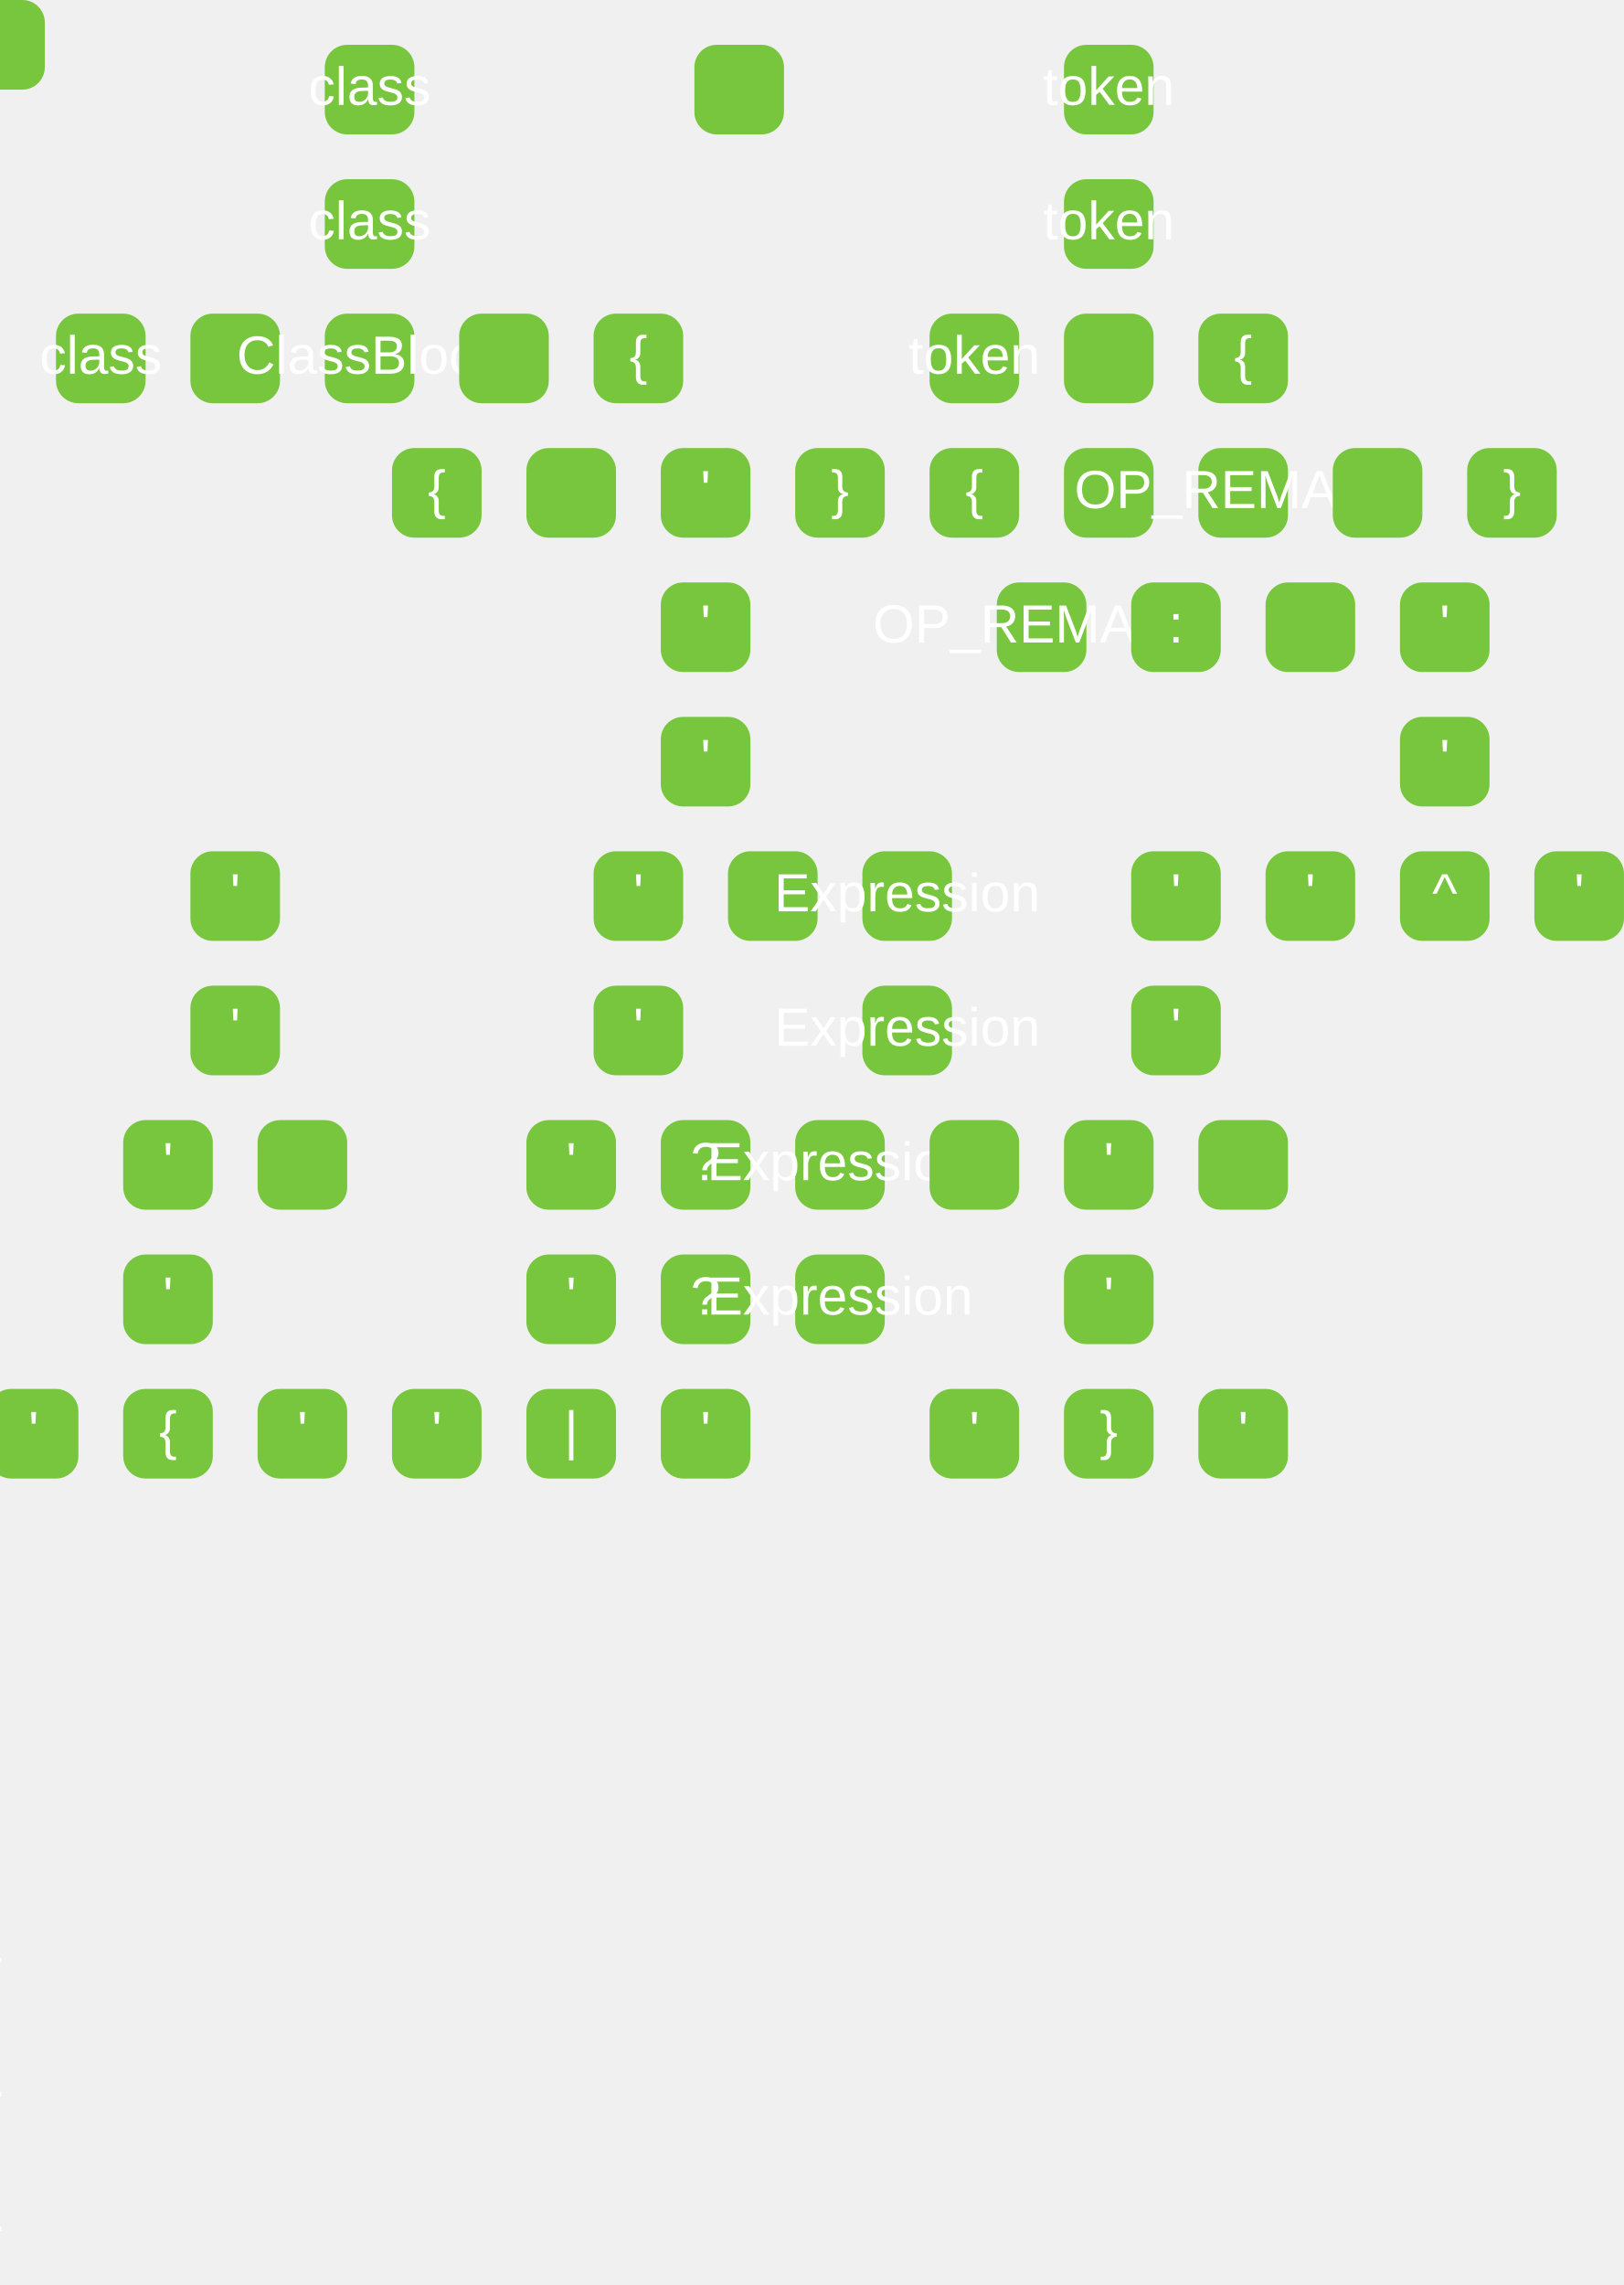
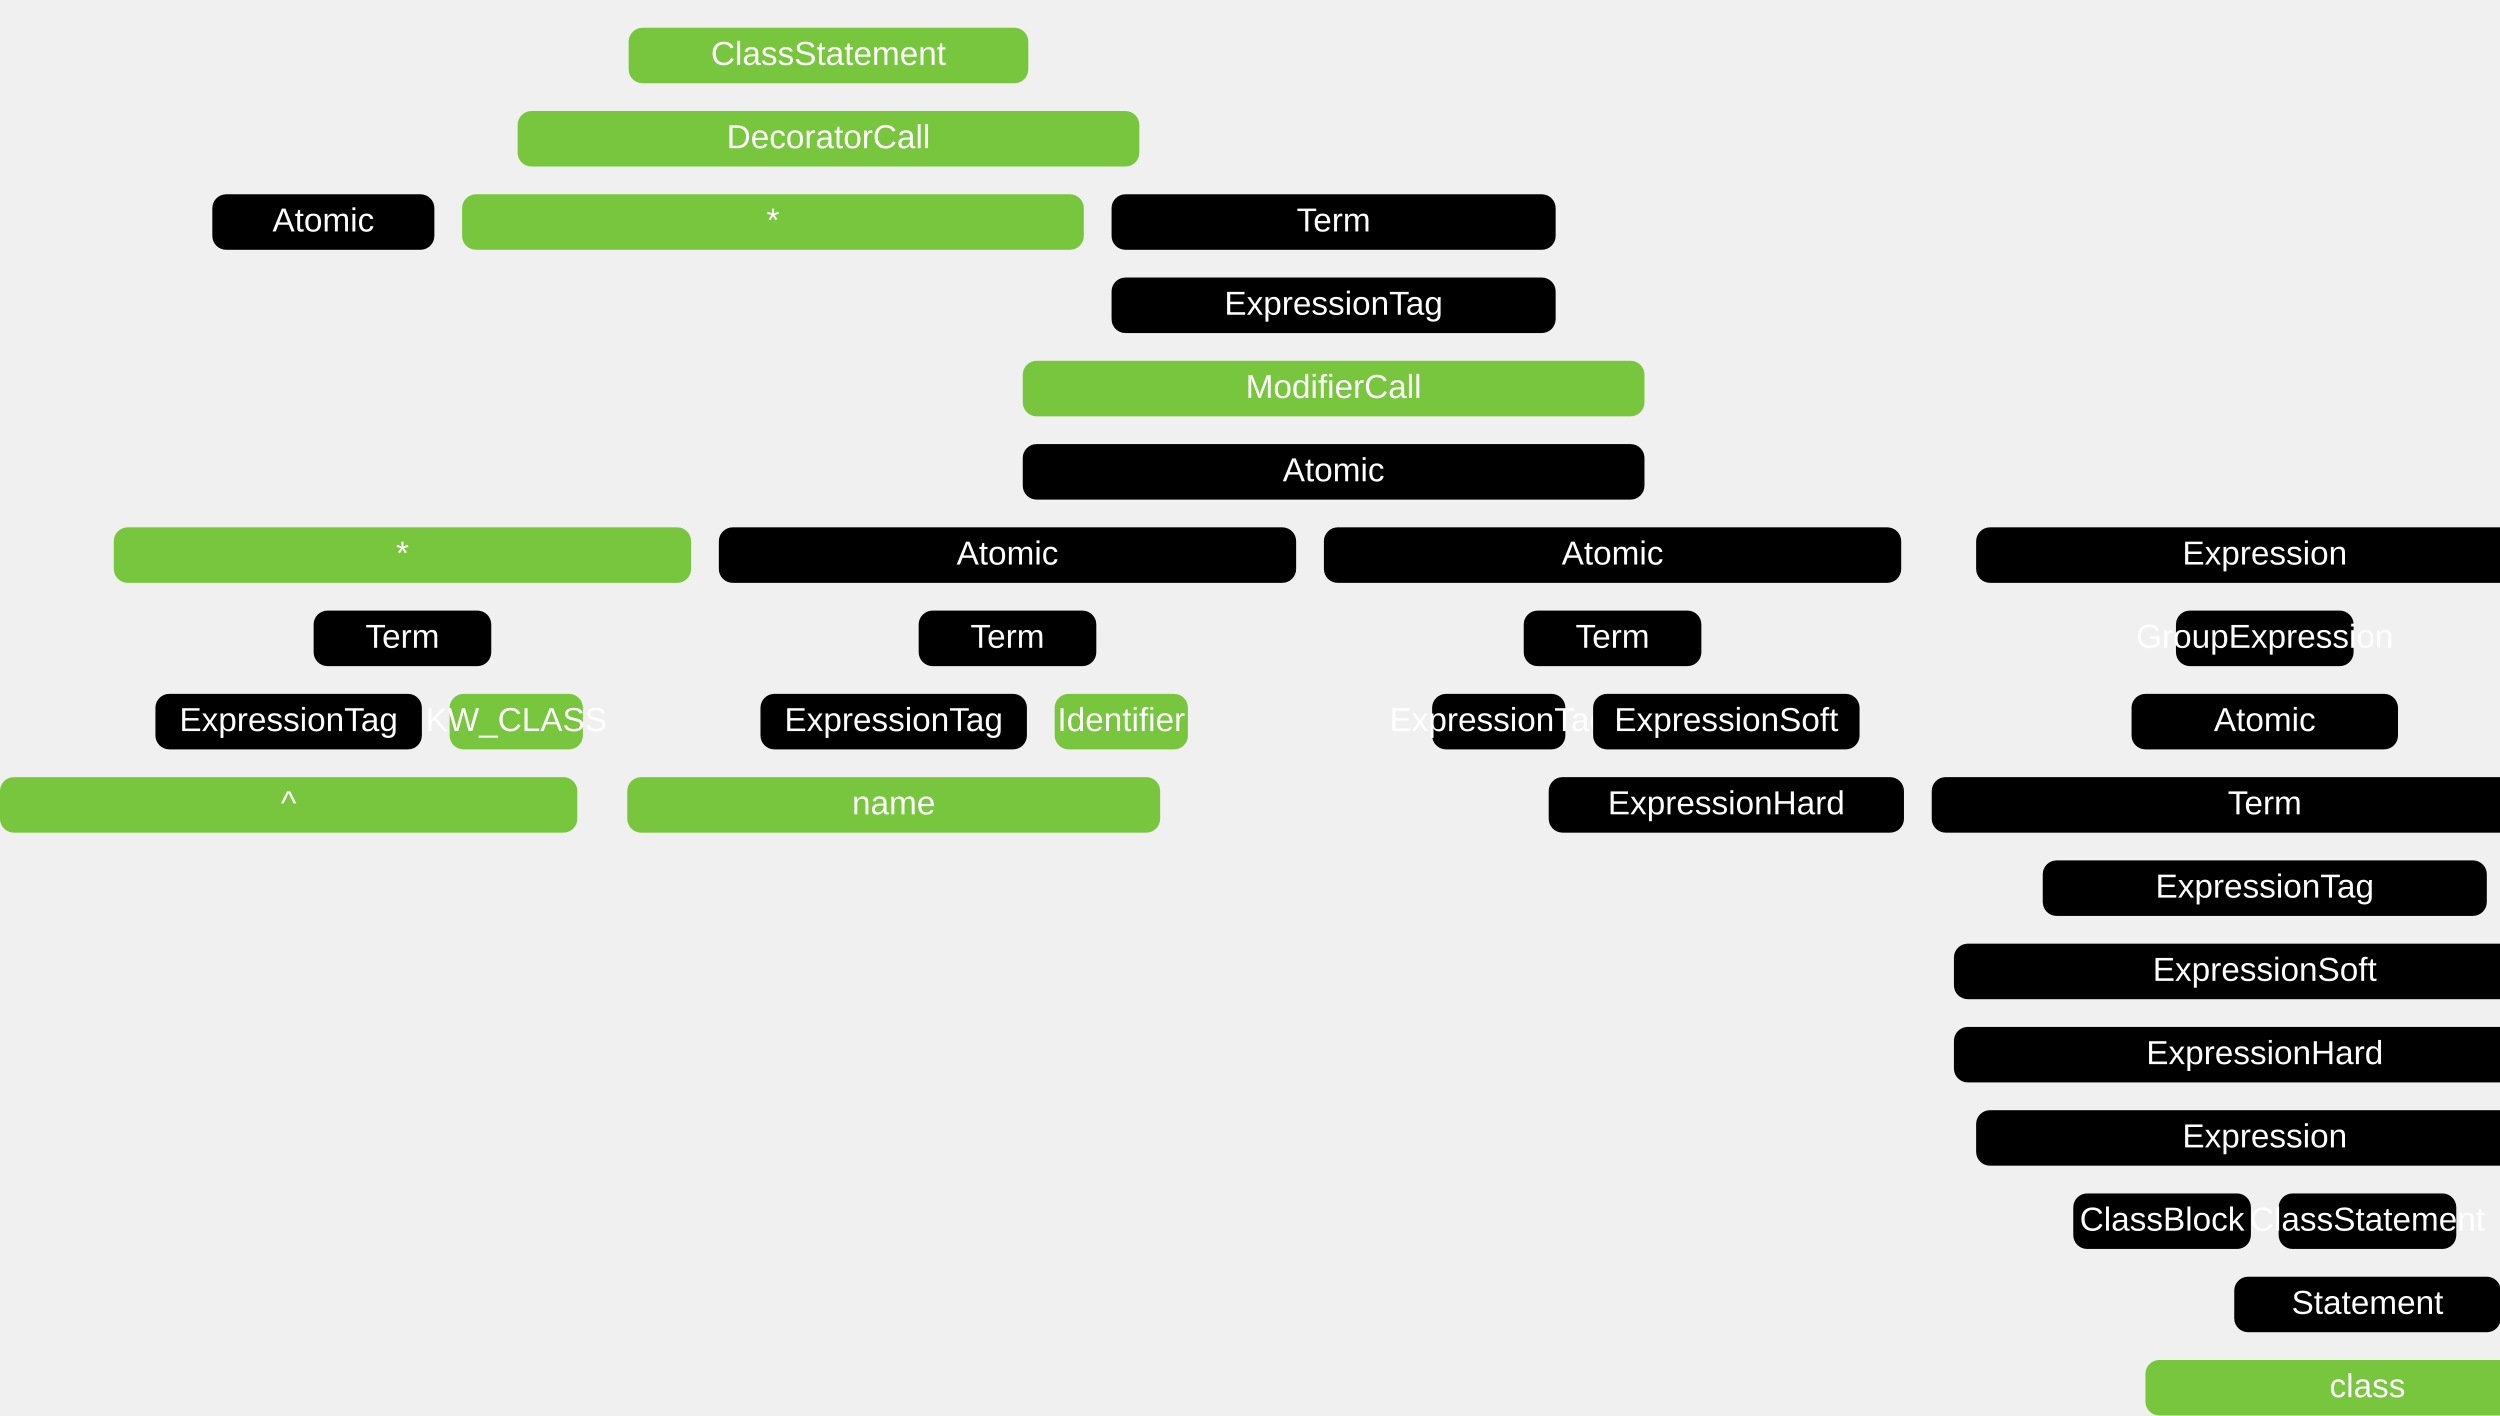
- <svg xmlns="http://www.w3.org/2000/svg" viewBox="0 0 362.5 510">
-   <rect class="leaf" height="20" rx="5" ry="5" width="20" x="-10" y="0" />
+ <svg xmlns="http://www.w3.org/2000/svg" viewBox="-997.25 0 900.75 510">
+   <rect class="leaf" height="20" rx="5" ry="5" width="64" x="-32" y="0" />
  <text class="leaf" x="0" y="10">
- 
- 
- </text>
-   <rect class="leaf" height="20" rx="5" ry="5" width="20" x="-257.5" y="10" />
-   <text class="leaf" x="-247.5" y="20">
- 
- 
- </text>
-   <rect class="leaf" height="20" rx="5" ry="5" width="20" x="-227.5" y="10" />
-   <text class="leaf" x="-217.5" y="20">
class
</text>
-   <rect class="leaf" height="20" rx="5" ry="5" width="20" x="-227.5" y="40" />
-   <text class="leaf" x="-217.5" y="50">
+   <rect class="leaf" height="20" rx="5" ry="5" width="144" x="-770.75" y="10" />
+   <text class="leaf" x="-698.75" y="20">
+ ClassStatement
+ </text>
+   <rect class="leaf" height="20" rx="5" ry="5" width="224" x="-810.75" y="40" />
+   <text class="leaf" x="-698.75" y="50">
+ DecoratorCall
+ </text>
+   <rect class="node" height="20" rx="5" ry="5" width="80" x="-920.75" y="70" />
+   <text class="node" x="-880.75" y="80">
+ Atomic
+ </text>
+   <rect class="leaf" height="20" rx="5" ry="5" width="224" x="-830.75" y="70" />
+   <text class="leaf" x="-718.75" y="80">
+ *
+ </text>
+   <rect class="node" height="20" rx="5" ry="5" width="160" x="-596.75" y="70" />
+   <text class="node" x="-516.75" y="80">
+ Term
+ </text>
+   <rect class="node" height="20" rx="5" ry="5" width="160" x="-596.75" y="100" />
+   <text class="node" x="-516.75" y="110">
+ ExpressionTag
+ </text>
+   <rect class="leaf" height="20" rx="5" ry="5" width="224" x="-628.75" y="130" />
+   <text class="leaf" x="-516.75" y="140">
+ ModifierCall
+ </text>
+   <rect class="node" height="20" rx="5" ry="5" width="224" x="-628.75" y="160" />
+   <text class="node" x="-516.75" y="170">
+ Atomic
+ </text>
+   <rect class="leaf" height="20" rx="5" ry="5" width="208" x="-956.25" y="190" />
+   <text class="leaf" x="-852.25" y="200">
+ *
+ </text>
+   <rect class="node" height="20" rx="5" ry="5" width="64" x="-884.25" y="220" />
+   <text class="node" x="-852.25" y="230">
+ Term
+ </text>
+   <rect class="node" height="20" rx="5" ry="5" width="96" x="-941.25" y="250" />
+   <text class="node" x="-893.25" y="260">
+ ExpressionTag
+ </text>
+   <rect class="leaf" height="20" rx="5" ry="5" width="208" x="-997.25" y="280" />
+   <text class="leaf" x="-893.25" y="290">
+ ^
+ </text>
+   <rect class="leaf" height="20" rx="5" ry="5" width="48" x="-835.25" y="250" />
+   <text class="leaf" x="-811.25" y="260">
+ KW_CLASS
+ </text>
+   <rect class="node" height="20" rx="5" ry="5" width="208" x="-738.25" y="190" />
+   <text class="node" x="-634.25" y="200">
+ Atomic
+ </text>
+   <rect class="node" height="20" rx="5" ry="5" width="64" x="-666.25" y="220" />
+   <text class="node" x="-634.25" y="230">
+ Term
+ </text>
+   <rect class="node" height="20" rx="5" ry="5" width="96" x="-723.25" y="250" />
+   <text class="node" x="-675.25" y="260">
+ ExpressionTag
+ </text>
+   <rect class="leaf" height="20" rx="5" ry="5" width="192" x="-771.25" y="280" />
+   <text class="leaf" x="-675.25" y="290">
+ name
+ </text>
+   <rect class="leaf" height="20" rx="5" ry="5" width="48" x="-617.25" y="250" />
+   <text class="leaf" x="-593.25" y="260">
+ Identifier
+ </text>
+   <rect class="node" height="20" rx="5" ry="5" width="208" x="-520.25" y="190" />
+   <text class="node" x="-416.25" y="200">
+ Atomic
+ </text>
+   <rect class="node" height="20" rx="5" ry="5" width="64" x="-448.25" y="220" />
+   <text class="node" x="-416.25" y="230">
+ Term
+ </text>
+   <rect class="node" height="20" rx="5" ry="5" width="48" x="-481.25" y="250" />
+   <text class="node" x="-457.25" y="260">
+ ExpressionTag
+ </text>
+   <rect class="node" height="20" rx="5" ry="5" width="96" x="-423.25" y="250" />
+   <text class="node" x="-375.25" y="260">
+ ExpressionSoft
+ </text>
+   <rect class="node" height="20" rx="5" ry="5" width="128" x="-439.25" y="280" />
+   <text class="node" x="-375.25" y="290">
+ ExpressionHard
+ </text>
+   <rect class="node" height="20" rx="5" ry="5" width="208" x="-285.25" y="190" />
+   <text class="node" x="-181.25" y="200">
+ Expression
+ </text>
+   <rect class="node" height="20" rx="5" ry="5" width="64" x="-213.25" y="220" />
+   <text class="node" x="-181.25" y="230">
+ GroupExpression
+ </text>
+   <rect class="node" height="20" rx="5" ry="5" width="96" x="-229.25" y="250" />
+   <text class="node" x="-181.25" y="260">
+ Atomic
+ </text>
+   <rect class="node" height="20" rx="5" ry="5" width="240" x="-301.25" y="280" />
+   <text class="node" x="-181.25" y="290">
+ Term
+ </text>
+   <rect class="node" height="20" rx="5" ry="5" width="160" x="-261.25" y="310" />
+   <text class="node" x="-181.25" y="320">
+ ExpressionTag
+ </text>
+   <rect class="node" height="20" rx="5" ry="5" width="224" x="-293.25" y="340" />
+   <text class="node" x="-181.25" y="350">
+ ExpressionSoft
+ </text>
+   <rect class="node" height="20" rx="5" ry="5" width="224" x="-293.25" y="370" />
+   <text class="node" x="-181.25" y="380">
+ ExpressionHard
+ </text>
+   <rect class="node" height="20" rx="5" ry="5" width="208" x="-285.25" y="400" />
+   <text class="node" x="-181.25" y="410">
+ Expression
+ </text>
+   <rect class="node" height="20" rx="5" ry="5" width="64" x="-250.25" y="430" />
+   <text class="node" x="-218.25" y="440">
+ ClassBlock
+ </text>
+   <rect class="node" height="20" rx="5" ry="5" width="64" x="-176.25" y="430" />
+   <text class="node" x="-144.25" y="440">
+ ClassStatement
+ </text>
+   <rect class="node" height="20" rx="5" ry="5" width="96" x="-192.25" y="460" />
+   <text class="node" x="-144.25" y="470">
+ Statement
+ </text>
+   <rect class="leaf" height="20" rx="5" ry="5" width="160" x="-224.25" y="490" />
+   <text class="leaf" x="-144.25" y="500">
class
</text>
-   <rect class="leaf" height="20" rx="5" ry="5" width="20" x="-287.5" y="70" />
-   <text class="leaf" x="-277.5" y="80">
- class
- </text>
-   <rect class="leaf" height="20" rx="5" ry="5" width="20" x="-257.5" y="70" />
-   <text class="leaf" x="-247.5" y="80">
-  
- </text>
-   <rect class="leaf" height="20" rx="5" ry="5" width="20" x="-227.5" y="70" />
-   <text class="leaf" x="-217.5" y="80">
+   <rect class="leaf" height="20" rx="5" ry="5" width="144" x="141.75" y="10" />
+   <text class="leaf" x="213.75" y="20">
+ ClassBlock
+ </text>
+   <rect class="leaf" height="20" rx="5" ry="5" width="224" x="101.75" y="40" />
+   <text class="leaf" x="213.75" y="50">
+ {
+ </text>
+   <rect class="node" height="20" rx="5" ry="5" width="80" x="23.75" y="70" />
+   <text class="node" x="63.75" y="80">
+ StringRaw
+ </text>
+   <rect class="node" height="20" rx="5" ry="5" width="160" x="113.75" y="70" />
+   <text class="node" x="193.75" y="80">
+ Atomic
+ </text>
+   <rect class="node" height="20" rx="5" ry="5" width="160" x="283.75" y="70" />
+   <text class="node" x="363.75" y="80">
+ Term
+ </text>
+   <rect class="node" height="20" rx="5" ry="5" width="160" x="283.75" y="100" />
+   <text class="node" x="363.75" y="110">
+ ExpressionTag
+ </text>
+   <rect class="leaf" height="20" rx="5" ry="5" width="224" x="251.75" y="130" />
+   <text class="leaf" x="363.75" y="140">
+ |
+ </text>
+   <rect class="node" height="20" rx="5" ry="5" width="224" x="251.75" y="160" />
+   <text class="node" x="363.75" y="170">
+ StringRaw
+ </text>
+   <rect class="node" height="20" rx="5" ry="5" width="208" x="-67.25" y="190" />
+   <text class="node" x="36.75" y="200">
+ Atomic
+ </text>
+   <rect class="leaf" height="20" rx="5" ry="5" width="64" x="4.75" y="220" />
+   <text class="leaf" x="36.75" y="230">
+ ?
+ </text>
+   <rect class="node" height="20" rx="5" ry="5" width="96" x="-11.25" y="250" />
+   <text class="node" x="36.75" y="260">
+ Term
+ </text>
+   <rect class="node" height="20" rx="5" ry="5" width="144" x="-35.25" y="280" />
+   <text class="node" x="36.75" y="290">
+ ExpressionTag
+ </text>
+   <rect class="leaf" height="20" rx="5" ry="5" width="48" x="12.75" y="310" />
+   <text class="leaf" x="36.75" y="320">
+ Expression
+ </text>
+   <rect class="node" height="20" rx="5" ry="5" width="208" x="150.75" y="190" />
+   <text class="node" x="254.75" y="200">
+ Atomic
+ </text>
+   <rect class="node" height="20" rx="5" ry="5" width="64" x="222.75" y="220" />
+   <text class="node" x="254.75" y="230">
+ Term
+ </text>
+   <rect class="node" height="20" rx="5" ry="5" width="96" x="165.75" y="250" />
+   <text class="node" x="213.75" y="260">
+ ExpressionTag
+ </text>
+   <rect class="leaf" height="20" rx="5" ry="5" width="144" x="141.75" y="280" />
+   <text class="leaf" x="213.75" y="290">
+ }
+ </text>
+   <rect class="node" height="20" rx="5" ry="5" width="48" x="189.75" y="310" />
+   <text class="node" x="213.75" y="320">
+ StringRaw
+ </text>
+   <rect class="node" height="20" rx="5" ry="5" width="48" x="271.75" y="250" />
+   <text class="node" x="295.75" y="260">
+ Atomic
+ </text>
+   <rect class="node" height="20" rx="5" ry="5" width="208" x="368.75" y="190" />
+   <text class="node" x="472.75" y="200">
+ Term
+ </text>
+   <rect class="node" height="20" rx="5" ry="5" width="64" x="440.75" y="220" />
+   <text class="node" x="472.75" y="230">
+ ExpressionTag
+ </text>
+   <rect class="node" height="20" rx="5" ry="5" width="96" x="424.75" y="250" />
+   <text class="node" x="472.75" y="260">
+ ExpressionSoft
+ </text>
+   <rect class="node" height="20" rx="5" ry="5" width="160" x="392.75" y="280" />
+   <text class="node" x="472.75" y="290">
+ ExpressionHard
+ </text>
+   <rect class="node" height="20" rx="5" ry="5" width="208" x="586.75" y="190" />
+   <text class="node" x="690.75" y="200">
+ Expression
+ </text>
+   <rect class="node" height="20" rx="5" ry="5" width="64" x="658.75" y="220" />
+   <text class="node" x="690.75" y="230">
+ ClassBlock
+ </text>
+   <rect class="node" height="20" rx="5" ry="5" width="96" x="642.75" y="250" />
+   <text class="node" x="690.75" y="260">
ClassStatement
</text>
-   <rect class="leaf" height="20" rx="5" ry="5" width="20" x="-197.5" y="70" />
-   <text class="leaf" x="-187.5" y="80">
-  
- </text>
-   <rect class="leaf" height="20" rx="5" ry="5" width="20" x="-167.5" y="70" />
-   <text class="leaf" x="-157.5" y="80">
- {
- </text>
-   <rect class="leaf" height="20" rx="5" ry="5" width="20" x="-212.5" y="100" />
-   <text class="leaf" x="-202.5" y="110">
- {
- </text>
-   <rect class="leaf" height="20" rx="5" ry="5" width="20" x="-182.5" y="100" />
-   <text class="leaf" x="-172.5" y="110">
- 
-     
- </text>
-   <rect class="leaf" height="20" rx="5" ry="5" width="20" x="-152.5" y="100" />
-   <text class="leaf" x="-142.5" y="110">
- DecoratorCall
- </text>
-   <rect class="leaf" height="20" rx="5" ry="5" width="20" x="-152.5" y="130" />
-   <text class="leaf" x="-142.5" y="140">
- DecoratorCall
- </text>
-   <rect class="leaf" height="20" rx="5" ry="5" width="20" x="-152.5" y="160" />
-   <text class="leaf" x="-142.5" y="170">
- DecoratorCall
- </text>
-   <rect class="leaf" height="20" rx="5" ry="5" width="20" x="-257.5" y="190" />
-   <text class="leaf" x="-247.5" y="200">
- DecoratorCall
- </text>
-   <rect class="leaf" height="20" rx="5" ry="5" width="20" x="-257.5" y="220" />
-   <text class="leaf" x="-247.5" y="230">
- DecoratorCall
- </text>
-   <rect class="leaf" height="20" rx="5" ry="5" width="20" x="-272.5" y="250" />
-   <text class="leaf" x="-262.5" y="260">
- DecoratorCall
- </text>
-   <rect class="leaf" height="20" rx="5" ry="5" width="20" x="-272.5" y="280" />
-   <text class="leaf" x="-262.5" y="290">
- DecoratorCall
- </text>
-   <rect class="leaf" height="20" rx="5" ry="5" width="20" x="-242.5" y="250" />
-   <text class="leaf" x="-232.5" y="260">
- *
- </text>
-   <rect class="leaf" height="20" rx="5" ry="5" width="20" x="-242.5" y="280" />
-   <text class="leaf" x="-232.5" y="290">
- *
- </text>
-   <rect class="leaf" height="20" rx="5" ry="5" width="20" x="-227.5" y="190" />
-   <text class="leaf" x="-217.5" y="200">
-  
- </text>
-   <rect class="leaf" height="20" rx="5" ry="5" width="20" x="-197.5" y="190" />
-   <text class="leaf" x="-187.5" y="200">
- ModifierCall
- </text>
-   <rect class="leaf" height="20" rx="5" ry="5" width="20" x="-197.5" y="220" />
-   <text class="leaf" x="-187.5" y="230">
- ModifierCall
- </text>
-   <rect class="leaf" height="20" rx="5" ry="5" width="20" x="-212.5" y="250" />
-   <text class="leaf" x="-202.5" y="260">
- ModifierCall
- </text>
-   <rect class="leaf" height="20" rx="5" ry="5" width="20" x="-212.5" y="280" />
-   <text class="leaf" x="-202.5" y="290">
- ModifierCall
- </text>
-   <rect class="leaf" height="20" rx="5" ry="5" width="20" x="-182.5" y="250" />
-   <text class="leaf" x="-172.5" y="260">
- *
- </text>
-   <rect class="leaf" height="20" rx="5" ry="5" width="20" x="-182.5" y="280" />
-   <text class="leaf" x="-172.5" y="290">
- *
- </text>
-   <rect class="leaf" height="20" rx="5" ry="5" width="20" x="-160" y="190" />
-   <text class="leaf" x="-150" y="200">
-  
- </text>
-   <rect class="leaf" height="20" rx="5" ry="5" width="20" x="-122.5" y="190" />
-   <text class="leaf" x="-112.5" y="200">
+   <rect class="node" height="20" rx="5" ry="5" width="144" x="618.75" y="280" />
+   <text class="node" x="690.75" y="290">
+ Statement
+ </text>
+   <rect class="leaf" height="20" rx="5" ry="5" width="48" x="666.75" y="310" />
+   <text class="leaf" x="690.75" y="320">
+ token
+ </text>
+   <rect class="leaf" height="20" rx="5" ry="5" width="144" x="626.75" y="10" />
+   <text class="leaf" x="698.75" y="20">
+ OP_REMARK
+ </text>
+   <rect class="leaf" height="20" rx="5" ry="5" width="224" x="586.75" y="40" />
+   <text class="leaf" x="698.75" y="50">
^
</text>
-   <rect class="leaf" height="20" rx="5" ry="5" width="20" x="-122.5" y="220" />
-   <text class="leaf" x="-112.5" y="230">
- ^
- </text>
-   <rect class="leaf" height="20" rx="5" ry="5" width="20" x="-152.5" y="250" />
-   <text class="leaf" x="-142.5" y="260">
- ^
- </text>
-   <rect class="leaf" height="20" rx="5" ry="5" width="20" x="-152.5" y="280" />
-   <text class="leaf" x="-142.5" y="290">
- ^
- </text>
-   <rect class="leaf" height="20" rx="5" ry="5" width="20" x="-122.5" y="250" />
-   <text class="leaf" x="-112.5" y="260">
- KW_CLASS
- </text>
-   <rect class="leaf" height="20" rx="5" ry="5" width="20" x="-122.5" y="280" />
-   <text class="leaf" x="-112.5" y="290">
- KW_CLASS
- </text>
-   <rect class="leaf" height="20" rx="5" ry="5" width="20" x="-92.5" y="250" />
-   <text class="leaf" x="-82.5" y="260">
-  
- </text>
-   <rect class="leaf" height="20" rx="5" ry="5" width="20" x="-47.5" y="190" />
-   <text class="leaf" x="-37.5" y="200">
- (
- </text>
-   <rect class="leaf" height="20" rx="5" ry="5" width="20" x="-47.5" y="220" />
-   <text class="leaf" x="-37.5" y="230">
- (
- </text>
-   <rect class="leaf" height="20" rx="5" ry="5" width="20" x="-62.5" y="250" />
-   <text class="leaf" x="-52.5" y="260">
- (
- </text>
-   <rect class="leaf" height="20" rx="5" ry="5" width="20" x="-62.5" y="280" />
-   <text class="leaf" x="-52.5" y="290">
- (
- </text>
-   <rect class="leaf" height="20" rx="5" ry="5" width="20" x="-92.5" y="310" />
-   <text class="leaf" x="-82.5" y="320">
- (
- </text>
-   <rect class="leaf" height="20" rx="5" ry="5" width="20" x="-62.5" y="310" />
-   <text class="leaf" x="-52.5" y="320">
- name
- </text>
-   <rect class="leaf" height="20" rx="5" ry="5" width="20" x="-62.5" y="340" />
-   <text class="leaf" x="-52.5" y="350">
- name
- </text>
-   <rect class="leaf" height="20" rx="5" ry="5" width="20" x="-62.5" y="370" />
-   <text class="leaf" x="-52.5" y="380">
- name
- </text>
-   <rect class="leaf" height="20" rx="5" ry="5" width="20" x="-62.5" y="400" />
-   <text class="leaf" x="-52.5" y="410">
- name
- </text>
-   <rect class="leaf" height="20" rx="5" ry="5" width="20" x="-92.5" y="430" />
-   <text class="leaf" x="-82.5" y="440">
- name
- </text>
-   <rect class="leaf" height="20" rx="5" ry="5" width="20" x="-62.5" y="430" />
-   <text class="leaf" x="-52.5" y="440">
- :
- </text>
-   <rect class="leaf" height="20" rx="5" ry="5" width="20" x="-32.5" y="430" />
-   <text class="leaf" x="-22.5" y="440">
- Identifier
- </text>
-   <rect class="leaf" height="20" rx="5" ry="5" width="20" x="-32.5" y="460" />
-   <text class="leaf" x="-22.5" y="470">
- Identifier
- </text>
-   <rect class="leaf" height="20" rx="5" ry="5" width="20" x="-32.5" y="490" />
-   <text class="leaf" x="-22.5" y="500">
- Identifier
- </text>
-   <rect class="leaf" height="20" rx="5" ry="5" width="20" x="-32.5" y="310" />
-   <text class="leaf" x="-22.5" y="320">
- )
- </text>
-   <rect class="leaf" height="20" rx="5" ry="5" width="20" x="-32.5" y="250" />
-   <text class="leaf" x="-22.5" y="260">
- 
- 
- </text>
-   <rect class="leaf" height="20" rx="5" ry="5" width="20" x="-122.5" y="100" />
-   <text class="leaf" x="-112.5" y="110">
- }
- </text>
-   <rect class="leaf" height="20" rx="5" ry="5" width="20" x="-77.5" y="10" />
-   <text class="leaf" x="-67.5" y="20">
- 
- 
- </text>
-   <rect class="leaf" height="20" rx="5" ry="5" width="20" x="72.5" y="10" />
-   <text class="leaf" x="82.5" y="20">
- class
- </text>
-   <rect class="leaf" height="20" rx="5" ry="5" width="20" x="72.5" y="40" />
-   <text class="leaf" x="82.5" y="50">
- class
- </text>
-   <rect class="leaf" height="20" rx="5" ry="5" width="20" x="12.5" y="70" />
-   <text class="leaf" x="22.5" y="80">
- class
- </text>
-   <rect class="leaf" height="20" rx="5" ry="5" width="20" x="42.5" y="70" />
-   <text class="leaf" x="52.5" y="80">
-  
- </text>
-   <rect class="leaf" height="20" rx="5" ry="5" width="20" x="72.5" y="70" />
-   <text class="leaf" x="82.5" y="80">
- ClassBlock
- </text>
-   <rect class="leaf" height="20" rx="5" ry="5" width="20" x="102.5" y="70" />
-   <text class="leaf" x="112.5" y="80">
-  
- </text>
-   <rect class="leaf" height="20" rx="5" ry="5" width="20" x="132.5" y="70" />
-   <text class="leaf" x="142.5" y="80">
- {
- </text>
-   <rect class="leaf" height="20" rx="5" ry="5" width="20" x="87.5" y="100" />
-   <text class="leaf" x="97.5" y="110">
- {
- </text>
-   <rect class="leaf" height="20" rx="5" ry="5" width="20" x="117.5" y="100" />
-   <text class="leaf" x="127.5" y="110">
- 
-     
- </text>
-   <rect class="leaf" height="20" rx="5" ry="5" width="20" x="147.5" y="100" />
-   <text class="leaf" x="157.5" y="110">
- '
- </text>
-   <rect class="leaf" height="20" rx="5" ry="5" width="20" x="147.5" y="130" />
-   <text class="leaf" x="157.5" y="140">
- '
- </text>
-   <rect class="leaf" height="20" rx="5" ry="5" width="20" x="147.5" y="160" />
-   <text class="leaf" x="157.5" y="170">
- '
- </text>
-   <rect class="leaf" height="20" rx="5" ry="5" width="20" x="42.5" y="190" />
-   <text class="leaf" x="52.5" y="200">
- '
- </text>
-   <rect class="leaf" height="20" rx="5" ry="5" width="20" x="42.5" y="220" />
-   <text class="leaf" x="52.5" y="230">
- '
- </text>
-   <rect class="leaf" height="20" rx="5" ry="5" width="20" x="27.5" y="250" />
-   <text class="leaf" x="37.5" y="260">
- '
- </text>
-   <rect class="leaf" height="20" rx="5" ry="5" width="20" x="27.5" y="280" />
-   <text class="leaf" x="37.5" y="290">
- '
- </text>
-   <rect class="leaf" height="20" rx="5" ry="5" width="20" x="-2.5" y="310" />
-   <text class="leaf" x="7.5" y="320">
- '
- </text>
-   <rect class="leaf" height="20" rx="5" ry="5" width="20" x="27.5" y="310" />
-   <text class="leaf" x="37.5" y="320">
- {
- </text>
-   <rect class="leaf" height="20" rx="5" ry="5" width="20" x="57.5" y="310" />
-   <text class="leaf" x="67.5" y="320">
- '
- </text>
-   <rect class="leaf" height="20" rx="5" ry="5" width="20" x="57.5" y="250" />
-   <text class="leaf" x="67.5" y="260">
-  
- </text>
-   <rect class="leaf" height="20" rx="5" ry="5" width="20" x="132.5" y="190" />
-   <text class="leaf" x="142.5" y="200">
- '
- </text>
-   <rect class="leaf" height="20" rx="5" ry="5" width="20" x="132.5" y="220" />
-   <text class="leaf" x="142.5" y="230">
- '
- </text>
-   <rect class="leaf" height="20" rx="5" ry="5" width="20" x="117.5" y="250" />
-   <text class="leaf" x="127.5" y="260">
- '
- </text>
-   <rect class="leaf" height="20" rx="5" ry="5" width="20" x="117.5" y="280" />
-   <text class="leaf" x="127.5" y="290">
- '
- </text>
-   <rect class="leaf" height="20" rx="5" ry="5" width="20" x="87.5" y="310" />
-   <text class="leaf" x="97.5" y="320">
- '
- </text>
-   <rect class="leaf" height="20" rx="5" ry="5" width="20" x="117.5" y="310" />
-   <text class="leaf" x="127.5" y="320">
- |
- </text>
-   <rect class="leaf" height="20" rx="5" ry="5" width="20" x="147.5" y="310" />
-   <text class="leaf" x="157.5" y="320">
- '
- </text>
-   <rect class="leaf" height="20" rx="5" ry="5" width="20" x="147.5" y="250" />
-   <text class="leaf" x="157.5" y="260">
- ?
- </text>
-   <rect class="leaf" height="20" rx="5" ry="5" width="20" x="147.5" y="280" />
-   <text class="leaf" x="157.5" y="290">
- ?
- </text>
-   <rect class="leaf" height="20" rx="5" ry="5" width="20" x="162.5" y="190" />
-   <text class="leaf" x="172.5" y="200">
-  
- </text>
-   <rect class="leaf" height="20" rx="5" ry="5" width="20" x="192.5" y="190" />
-   <text class="leaf" x="202.5" y="200">
- Expression
- </text>
-   <rect class="leaf" height="20" rx="5" ry="5" width="20" x="192.5" y="220" />
-   <text class="leaf" x="202.5" y="230">
- Expression
- </text>
-   <rect class="leaf" height="20" rx="5" ry="5" width="20" x="177.5" y="250" />
-   <text class="leaf" x="187.5" y="260">
- Expression
- </text>
-   <rect class="leaf" height="20" rx="5" ry="5" width="20" x="177.5" y="280" />
-   <text class="leaf" x="187.5" y="290">
- Expression
- </text>
-   <rect class="leaf" height="20" rx="5" ry="5" width="20" x="207.5" y="250" />
-   <text class="leaf" x="217.5" y="260">
-  
- </text>
-   <rect class="leaf" height="20" rx="5" ry="5" width="20" x="252.5" y="190" />
-   <text class="leaf" x="262.5" y="200">
- '
- </text>
-   <rect class="leaf" height="20" rx="5" ry="5" width="20" x="252.5" y="220" />
-   <text class="leaf" x="262.5" y="230">
- '
- </text>
-   <rect class="leaf" height="20" rx="5" ry="5" width="20" x="237.5" y="250" />
-   <text class="leaf" x="247.5" y="260">
- '
- </text>
-   <rect class="leaf" height="20" rx="5" ry="5" width="20" x="237.5" y="280" />
-   <text class="leaf" x="247.5" y="290">
- '
- </text>
-   <rect class="leaf" height="20" rx="5" ry="5" width="20" x="207.5" y="310" />
-   <text class="leaf" x="217.5" y="320">
- '
- </text>
-   <rect class="leaf" height="20" rx="5" ry="5" width="20" x="237.5" y="310" />
-   <text class="leaf" x="247.5" y="320">
- }
- </text>
-   <rect class="leaf" height="20" rx="5" ry="5" width="20" x="267.5" y="310" />
-   <text class="leaf" x="277.5" y="320">
- '
- </text>
-   <rect class="leaf" height="20" rx="5" ry="5" width="20" x="267.5" y="250" />
-   <text class="leaf" x="277.5" y="260">
- 
- 
- </text>
-   <rect class="leaf" height="20" rx="5" ry="5" width="20" x="177.5" y="100" />
-   <text class="leaf" x="187.5" y="110">
- }
- </text>
-   <rect class="leaf" height="20" rx="5" ry="5" width="20" x="155" y="10" />
-   <text class="leaf" x="165" y="20">
- 
- 
- </text>
-   <rect class="leaf" height="20" rx="5" ry="5" width="20" x="237.5" y="10" />
-   <text class="leaf" x="247.5" y="20">
- token
- </text>
-   <rect class="leaf" height="20" rx="5" ry="5" width="20" x="237.5" y="40" />
-   <text class="leaf" x="247.5" y="50">
- token
- </text>
-   <rect class="leaf" height="20" rx="5" ry="5" width="20" x="207.5" y="70" />
-   <text class="leaf" x="217.5" y="80">
- token
- </text>
-   <rect class="leaf" height="20" rx="5" ry="5" width="20" x="237.5" y="70" />
-   <text class="leaf" x="247.5" y="80">
-  
- </text>
-   <rect class="leaf" height="20" rx="5" ry="5" width="20" x="267.5" y="70" />
-   <text class="leaf" x="277.5" y="80">
- {
- </text>
-   <rect class="leaf" height="20" rx="5" ry="5" width="20" x="207.5" y="100" />
-   <text class="leaf" x="217.5" y="110">
- {
- </text>
-   <rect class="leaf" height="20" rx="5" ry="5" width="20" x="237.5" y="100" />
-   <text class="leaf" x="247.5" y="110">
- 
-     
- </text>
-   <rect class="leaf" height="20" rx="5" ry="5" width="20" x="267.5" y="100" />
-   <text class="leaf" x="277.5" y="110">
- OP_REMARK
- </text>
-   <rect class="leaf" height="20" rx="5" ry="5" width="20" x="222.5" y="130" />
-   <text class="leaf" x="232.5" y="140">
- OP_REMARK
- </text>
-   <rect class="leaf" height="20" rx="5" ry="5" width="20" x="252.5" y="130" />
-   <text class="leaf" x="262.5" y="140">
- :
- </text>
-   <rect class="leaf" height="20" rx="5" ry="5" width="20" x="282.5" y="130" />
-   <text class="leaf" x="292.5" y="140">
-  
- </text>
-   <rect class="leaf" height="20" rx="5" ry="5" width="20" x="312.5" y="130" />
-   <text class="leaf" x="322.5" y="140">
- '
- </text>
-   <rect class="leaf" height="20" rx="5" ry="5" width="20" x="312.5" y="160" />
-   <text class="leaf" x="322.5" y="170">
- '
- </text>
-   <rect class="leaf" height="20" rx="5" ry="5" width="20" x="282.5" y="190" />
-   <text class="leaf" x="292.5" y="200">
- '
- </text>
-   <rect class="leaf" height="20" rx="5" ry="5" width="20" x="312.5" y="190" />
-   <text class="leaf" x="322.5" y="200">
- ^
- </text>
-   <rect class="leaf" height="20" rx="5" ry="5" width="20" x="342.5" y="190" />
-   <text class="leaf" x="352.5" y="200">
- '
- </text>
-   <rect class="leaf" height="20" rx="5" ry="5" width="20" x="297.5" y="100" />
-   <text class="leaf" x="307.5" y="110">
- 
- 
- </text>
-   <rect class="leaf" height="20" rx="5" ry="5" width="20" x="327.5" y="100" />
-   <text class="leaf" x="337.5" y="110">
- }
+   <rect class="node" height="20" rx="5" ry="5" width="80" x="593.75" y="70" />
+   <text class="node" x="633.75" y="80">
+ StringRaw
+ </text>
+   <rect class="node" height="20" rx="5" ry="5" width="160" x="683.75" y="70" />
+   <text class="node" x="763.75" y="80">
+ Atomic
+ </text>
+   <rect class="node" height="20" rx="5" ry="5" width="144" x="691.75" y="100" />
+   <text class="node" x="763.75" y="110">
+ GroupPair
+ </text>
+   <rect class="node" height="20" rx="5" ry="5" width="144" x="626.75" y="130" />
+   <text class="node" x="698.75" y="140">
+ GroupBlock
+ </text>
+   <rect class="node" height="20" rx="5" ry="5" width="96" x="780.75" y="130" />
+   <text class="node" x="828.75" y="140">
+ GroupStatement
+ </text>
+   <rect class="node" height="20" rx="5" ry="5" width="144" x="756.75" y="160" />
+   <text class="node" x="828.75" y="170">
+ Statement
+ </text>
+   <rect class="node" height="20" rx="5" ry="5" width="48" x="804.75" y="190" />
+   <text class="node" x="828.75" y="200">
+ Root
</text>
  <style>
svg line {
    stroke: black;
}

svg rect {
    fill: black;
    stroke: none;
    /*stroke-width: 0.2;*/
}

svg rect.node {
    /*fill: #ff5246*/
}

svg rect.leaf {
    fill: #77c63d
}

svg text {
    font-family: -apple-system, BlinkMacSystemFont, "Segoe UI Adjusted", "Segoe UI", "Liberation Sans", sans-serif;
    color: aliceblue;
    fill: white;
    text-anchor: middle;
    dominant-baseline: middle;
}

svg text.node {

}

svg text.leaf {

}

</style>
</svg>
